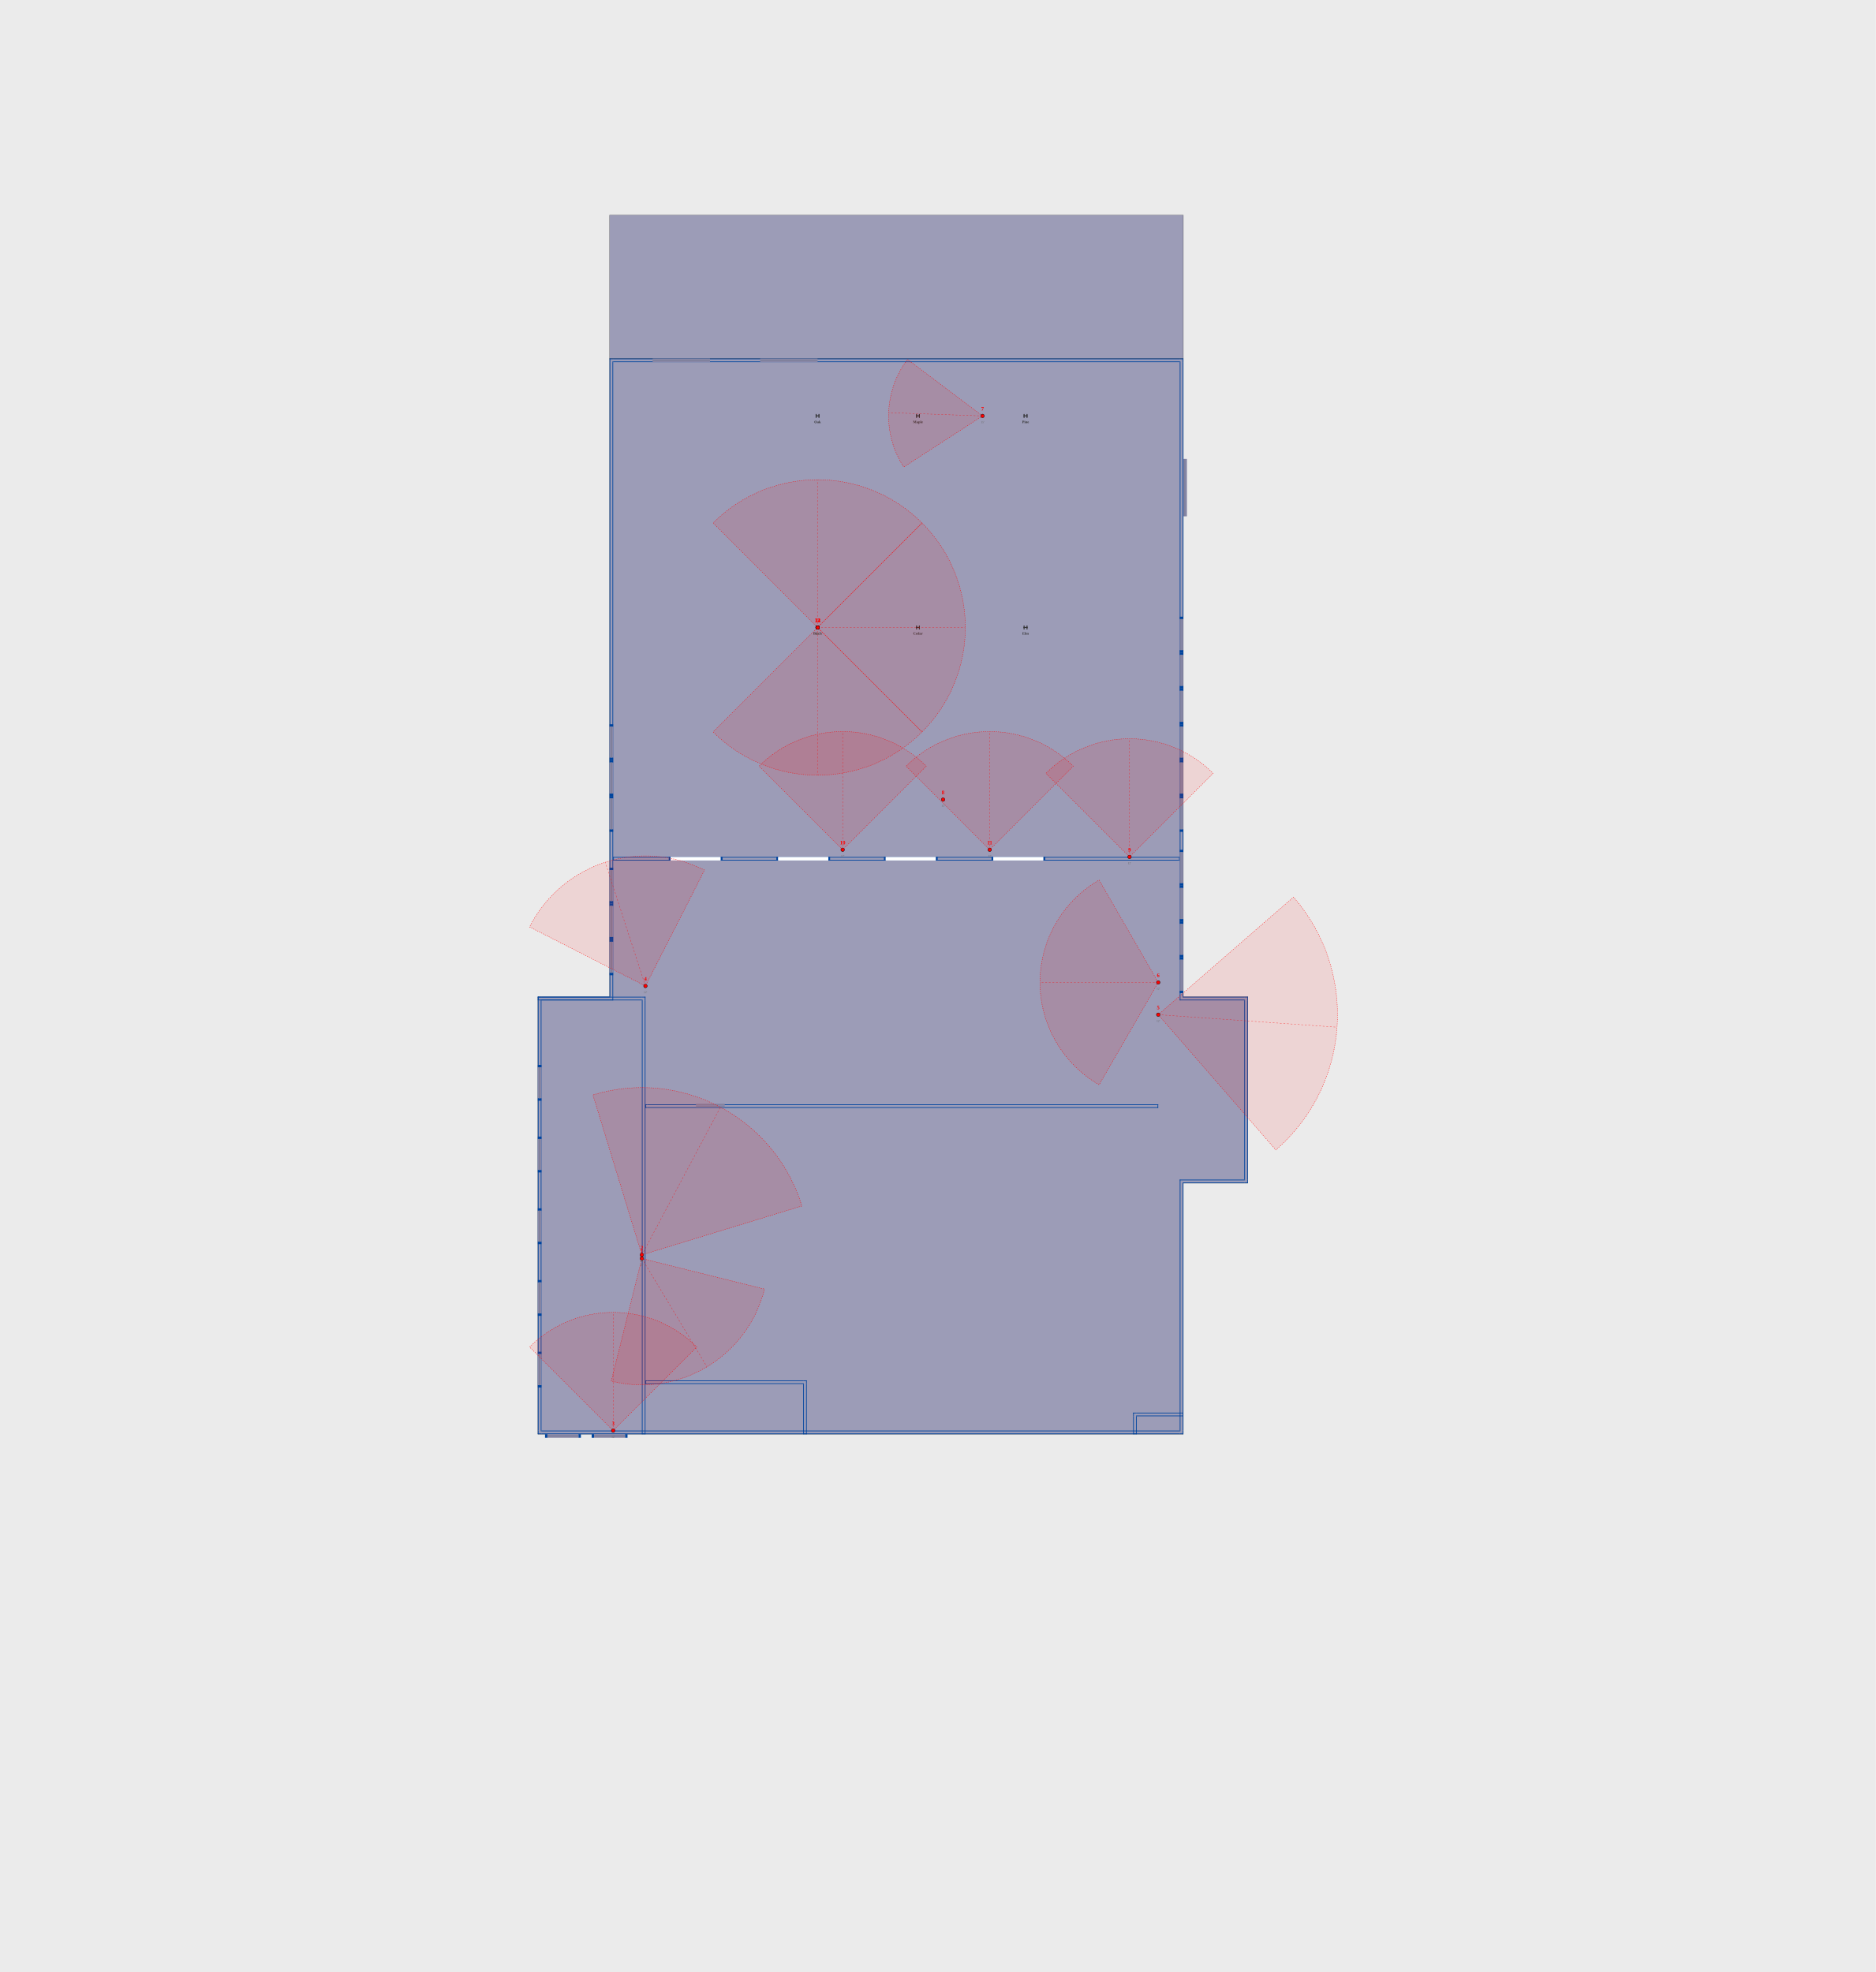
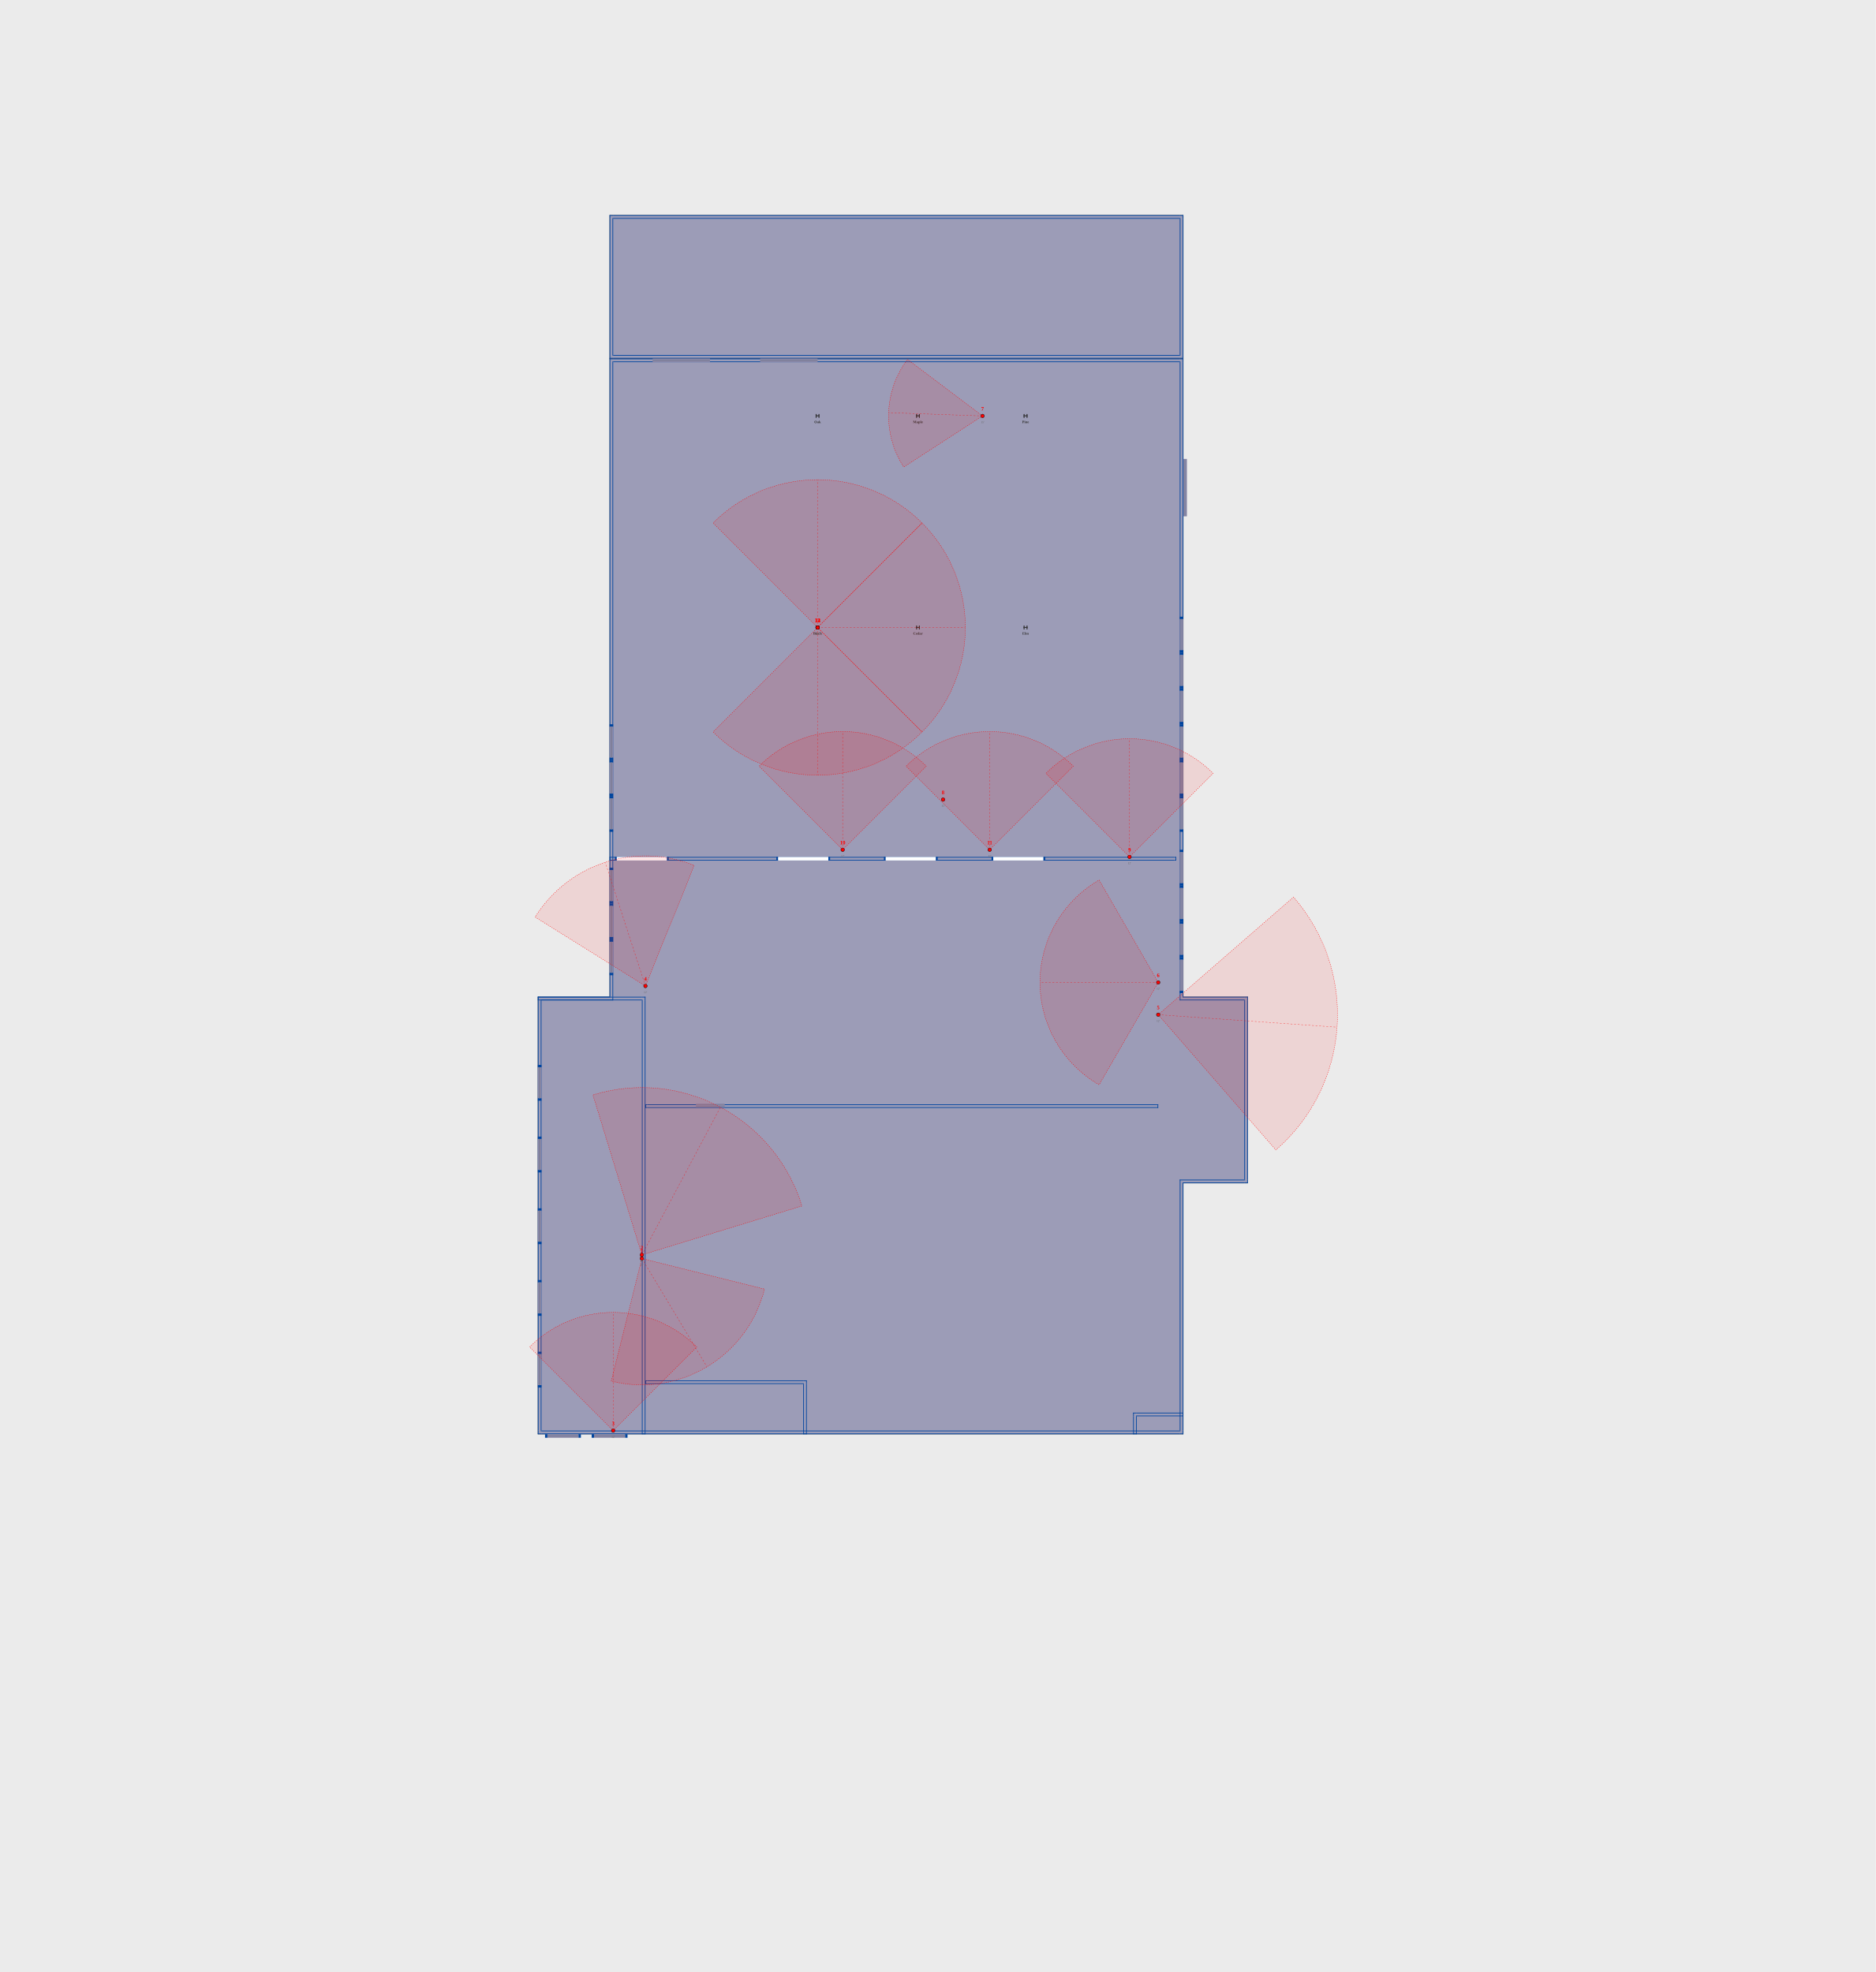
<svg xmlns="http://www.w3.org/2000/svg" width="1976.9" height="2079.0" viewBox="0 0 523 550" version="1.1" id="facility-svg">
  <g id="layer1">
    <rect id="land" width="523" height="550" x="0" y="0" style="fill:#e0e0e0;fill-opacity:0.3;stroke:none" />
    <g id="slab_venus">
      <path id="slab" d="M 170,60 L 330,60 L 330,100 L 170,100 Z" style="fill:#8888aa;fill-opacity:0.8;stroke:#000000;stroke-width:0.05" />
      <g id="venus_columns" style="display:inline">
        
      </g>
      <g id="venus_walls" style="display:inline;fill:#00449e;fill-opacity:1">
-         
-         
-         
+         <g id="corner_NW_venus_perimeter_corner0" transform="translate(170,60)">
+           <rect x="0" y="0" width="0.2" height="1" />
+           <rect x="0" y="0" width="1" height="0.2" />
+           <rect x="0.8" y="0.8" width="0.2" height="0.2" />
+         </g>
+         <g id="corner_NE_venus_perimeter_corner1" transform="translate(329,60)">
+           <rect x="0.8" y="0" width="0.2" height="1" />
+           <rect x="0" y="0" width="1" height="0.2" />
+           <rect x="0" y="0.8" width="0.2" height="0.2" />
+         </g>
+         <g id="corner_SE_venus_perimeter_corner2" transform="translate(329,99)">
+           <rect x="0.8" y="0" width="0.2" height="1" />
+           <rect x="0" y="0.8" width="1" height="0.2" />
+           <rect x="0" y="0" width="0.2" height="0.2" />
+         </g>
+         <g id="corner_SW_venus_perimeter_corner3" transform="translate(170,99)">
+           <rect x="0" y="0" width="0.2" height="1" />
+           <rect x="0" y="0.8" width="1" height="0.2" />
+           <rect x="0.8" y="0" width="0.2" height="0.2" />
+         </g>
+         <g id="wall_h_venus_perimeter_seg0" transform="translate(171,60)">
+           <rect width="158" height="0.2" x="0" y="0" />
+           <rect width="158" height="0.2" x="0" y="0.8" />
+         </g>
+         <g id="wall_v_venus_perimeter_seg1" transform="translate(329,61)">
+           <rect width="0.2" height="38" x="0" y="0" />
+           <rect width="0.2" height="38" x="0.8" y="0" />
+         </g>
+         <g id="wall_h_venus_perimeter_seg2" transform="translate(171,99)">
+           <rect width="158" height="0.2" x="0" y="0" />
+           <rect width="158" height="0.2" x="0" y="0.8" />
+         </g>
+         <g id="wall_v_venus_perimeter_seg3" transform="translate(170,61)">
+           <rect width="0.2" height="38" x="0" y="0" />
+           <rect width="0.2" height="38" x="0.8" y="0" />
+         </g>
      </g>
      <g id="venus_doors" style="display:inline">
        
      </g>
      <g id="venus_cameras" style="display:inline">
        
      </g>
    </g>
    <g id="slab_mercury">
      <path id="slab" d="M 170,100 L 330,100 L 330,278 L 348,278 L 348,330 L 330,330 L 330,400 L 150,400 L 150,278 L 170,278 Z" style="fill:#8888aa;fill-opacity:0.8;stroke:#000000;stroke-width:0.05" />
      <g id="mercury_columns" style="display:inline">
        <g id="oak" class="column">
          <g transform="translate(228,116)">
            <rect x="-0.5" y="-0.5" width="0.2" height="1" fill="#4a4a4a" stroke="#000" stroke-width="0.05" />
            <rect x="0.3" y="-0.5" width="0.2" height="1" fill="#4a4a4a" stroke="#000" stroke-width="0.05" />
            <rect x="-0.5" y="-0.1" width="1" height="0.2" fill="#4a4a4a" stroke="#000" stroke-width="0.05" />
            <text x="0" y="2" font-size="1" text-anchor="middle" fill="#333" font-weight="bold">Oak</text>
          </g>
        </g>
        <g id="maple" class="column">
          <g transform="translate(256,116)">
            <rect x="-0.5" y="-0.5" width="0.2" height="1" fill="#4a4a4a" stroke="#000" stroke-width="0.05" />
            <rect x="0.3" y="-0.5" width="0.2" height="1" fill="#4a4a4a" stroke="#000" stroke-width="0.05" />
            <rect x="-0.5" y="-0.1" width="1" height="0.2" fill="#4a4a4a" stroke="#000" stroke-width="0.05" />
            <text x="0" y="2" font-size="1" text-anchor="middle" fill="#333" font-weight="bold">Maple</text>
          </g>
        </g>
        <g id="pine" class="column">
          <g transform="translate(286,116)">
            <rect x="-0.5" y="-0.5" width="0.2" height="1" fill="#4a4a4a" stroke="#000" stroke-width="0.05" />
            <rect x="0.3" y="-0.5" width="0.2" height="1" fill="#4a4a4a" stroke="#000" stroke-width="0.05" />
            <rect x="-0.5" y="-0.1" width="1" height="0.2" fill="#4a4a4a" stroke="#000" stroke-width="0.05" />
            <text x="0" y="2" font-size="1" text-anchor="middle" fill="#333" font-weight="bold">Pine</text>
          </g>
        </g>
        <g id="birch" class="column">
          <g transform="translate(228,175)">
            <rect x="-0.5" y="-0.5" width="0.2" height="1" fill="#4a4a4a" stroke="#000" stroke-width="0.05" />
            <rect x="0.3" y="-0.5" width="0.2" height="1" fill="#4a4a4a" stroke="#000" stroke-width="0.05" />
            <rect x="-0.5" y="-0.1" width="1" height="0.2" fill="#4a4a4a" stroke="#000" stroke-width="0.05" />
            <text x="0" y="2" font-size="1" text-anchor="middle" fill="#333" font-weight="bold">Birch</text>
          </g>
        </g>
        <g id="cedar" class="column">
          <g transform="translate(256,175)">
            <rect x="-0.5" y="-0.5" width="0.2" height="1" fill="#4a4a4a" stroke="#000" stroke-width="0.05" />
            <rect x="0.3" y="-0.5" width="0.2" height="1" fill="#4a4a4a" stroke="#000" stroke-width="0.05" />
            <rect x="-0.5" y="-0.1" width="1" height="0.2" fill="#4a4a4a" stroke="#000" stroke-width="0.05" />
            <text x="0" y="2" font-size="1" text-anchor="middle" fill="#333" font-weight="bold">Cedar</text>
          </g>
        </g>
        <g id="elm" class="column">
          <g transform="translate(286,175)">
            <rect x="-0.5" y="-0.5" width="0.2" height="1" fill="#4a4a4a" stroke="#000" stroke-width="0.05" />
            <rect x="0.3" y="-0.5" width="0.2" height="1" fill="#4a4a4a" stroke="#000" stroke-width="0.05" />
            <rect x="-0.5" y="-0.1" width="1" height="0.2" fill="#4a4a4a" stroke="#000" stroke-width="0.05" />
            <text x="0" y="2" font-size="1" text-anchor="middle" fill="#333" font-weight="bold">Elm</text>
          </g>
        </g>
      </g>
      <g id="mercury_walls" style="display:inline;fill:#00449e;fill-opacity:1">
        <g id="corner_NW_mercury_perimeter_corner0" transform="translate(170,100)">
          <rect x="0" y="0" width="0.2" height="1" />
          <rect x="0" y="0" width="1" height="0.2" />
          <rect x="0.8" y="0.8" width="0.2" height="0.2" />
        </g>
        <g id="corner_NE_mercury_perimeter_corner1" transform="translate(329,100)">
          <rect x="0.8" y="0" width="0.2" height="1" />
          <rect x="0" y="0" width="1" height="0.2" />
          <rect x="0" y="0.8" width="0.2" height="0.2" />
        </g>
        <g id="corner_SW_mercury_perimeter_corner2" transform="translate(329,278)">
          <rect x="0" y="0" width="0.2" height="1" />
          <rect x="0" y="0.8" width="1" height="0.2" />
          <rect x="0.8" y="0" width="0.2" height="0.2" />
        </g>
        <g id="corner_NE_mercury_perimeter_corner3" transform="translate(347,278)">
          <rect x="0.8" y="0" width="0.2" height="1" />
          <rect x="0" y="0" width="1" height="0.2" />
          <rect x="0" y="0.8" width="0.2" height="0.2" />
        </g>
        <g id="corner_SE_mercury_perimeter_corner4" transform="translate(347,329)">
          <rect x="0.8" y="0" width="0.2" height="1" />
          <rect x="0" y="0.8" width="1" height="0.2" />
          <rect x="0" y="0" width="0.2" height="0.2" />
        </g>
        <g id="corner_NW_mercury_perimeter_corner5" transform="translate(329,329)">
          <rect x="0" y="0" width="0.2" height="1" />
          <rect x="0" y="0" width="1" height="0.2" />
          <rect x="0.8" y="0.8" width="0.2" height="0.2" />
        </g>
        <g id="corner_SE_mercury_perimeter_corner6" transform="translate(329,399)">
          <rect x="0.8" y="0" width="0.2" height="1" />
          <rect x="0" y="0.8" width="1" height="0.2" />
          <rect x="0" y="0" width="0.2" height="0.2" />
        </g>
        <g id="corner_SW_mercury_perimeter_corner7" transform="translate(150,399)">
          <rect x="0" y="0" width="0.2" height="1" />
          <rect x="0" y="0.8" width="1" height="0.2" />
          <rect x="0.8" y="0" width="0.2" height="0.2" />
        </g>
        <g id="corner_NW_mercury_perimeter_corner8" transform="translate(150,278)">
          <rect x="0" y="0" width="0.2" height="1" />
          <rect x="0" y="0" width="1" height="0.2" />
          <rect x="0.8" y="0.8" width="0.2" height="0.2" />
        </g>
        <g id="corner_SE_mercury_perimeter_corner9" transform="translate(170,278)">
          <rect x="0.8" y="0" width="0.2" height="1" />
          <rect x="0" y="0.8" width="1" height="0.2" />
          <rect x="0" y="0" width="0.2" height="0.2" />
        </g>
        <g id="wall_h_mercury_perimeter_seg0" transform="translate(171,100)">
          <rect width="158" height="0.2" x="0" y="0" />
          <rect width="158" height="0.2" x="0" y="0.8" />
        </g>
        <g id="wall_v_mercury_perimeter_seg1" transform="translate(329,101)">
          <rect width="0.2" height="177" x="0" y="0" />
          <rect width="0.2" height="177" x="0.8" y="0" />
        </g>
        <g id="wall_h_mercury_perimeter_seg2" transform="translate(330,278)">
          <rect width="17" height="0.2" x="0" y="0" />
          <rect width="17" height="0.2" x="0" y="0.8" />
        </g>
        <g id="wall_v_mercury_perimeter_seg3" transform="translate(347,279)">
          <rect width="0.2" height="50" x="0" y="0" />
          <rect width="0.2" height="50" x="0.8" y="0" />
        </g>
        <g id="wall_h_mercury_perimeter_seg4" transform="translate(330,329)">
          <rect width="17" height="0.2" x="0" y="0" />
          <rect width="17" height="0.2" x="0" y="0.8" />
        </g>
        <g id="wall_v_mercury_perimeter_seg5" transform="translate(329,330)">
          <rect width="0.2" height="69" x="0" y="0" />
          <rect width="0.2" height="69" x="0.8" y="0" />
        </g>
        <g id="wall_h_mercury_perimeter_seg6" transform="translate(151,399)">
          <rect width="178" height="0.2" x="0" y="0" />
          <rect width="178" height="0.2" x="0" y="0.8" />
        </g>
        <g id="wall_v_mercury_perimeter_seg7" transform="translate(150,279)">
          <rect width="0.2" height="120" x="0" y="0" />
          <rect width="0.2" height="120" x="0.8" y="0" />
        </g>
        <g id="wall_h_mercury_perimeter_seg8" transform="translate(151,278)">
          <rect width="19" height="0.2" x="0" y="0" />
          <rect width="19" height="0.2" x="0" y="0.8" />
        </g>
        <g id="wall_v_mercury_perimeter_seg9" transform="translate(170,101)">
          <rect width="0.2" height="177" x="0" y="0" />
          <rect width="0.2" height="177" x="0.8" y="0" />
        </g>
-         <g id="endcap_west_abigail_start" transform="translate(171,239)">
+         <g id="endcap_west_abigail_start" transform="translate(170,239)">
          <rect width="0.5" height="0.2" x="0" y="0" />
          <rect width="0.5" height="0.2" x="0" y="0.8" />
          <rect width="0.2" height="1" x="0" y="0" />
        </g>
-         <g id="wall_h_abigail_seg0" transform="translate(171.5,239)">
+         <g id="wall_h_abigail_seg0" transform="translate(170.5,239)">
          <rect width="157" height="0.2" x="0" y="0" />
          <rect width="157" height="0.2" x="0" y="0.8" />
        </g>
-         <g id="endcap_east_abigail_end" transform="translate(328.5,239)">
+         <g id="endcap_east_abigail_end" transform="translate(327.5,239)">
          <rect width="0.5" height="0.2" x="0" y="0" />
          <rect width="0.5" height="0.2" x="0" y="0.8" />
          <rect width="0.2" height="1" x="0.3" y="0" />
        </g>
        <g id="endcap_west_alice_start" transform="translate(180,385)">
          <rect width="0.5" height="0.2" x="0" y="0" />
          <rect width="0.5" height="0.2" x="0" y="0.8" />
          <rect width="0.2" height="1" x="0" y="0" />
        </g>
        <g id="wall_h_alice_seg0" transform="translate(180.5,385)">
          <rect width="43.5" height="0.2" x="0" y="0" />
          <rect width="43.5" height="0.2" x="0" y="0.8" />
        </g>
        <g id="corner_NE_alice_corner0" transform="translate(224,385)">
          <rect x="0.8" y="0" width="0.2" height="1" />
          <rect x="0" y="0" width="1" height="0.2" />
          <rect x="0" y="0.8" width="0.2" height="0.2" />
        </g>
        <g id="wall_v_alice_seg1" transform="translate(224,386)">
          <rect width="0.2" height="13.5" x="0" y="0" />
          <rect width="0.2" height="13.5" x="0.8" y="0" />
        </g>
        <g id="endcap_south_alice_end" transform="translate(224,399.5)">
          <rect width="0.2" height="0.5" x="0" y="0" />
          <rect width="0.2" height="0.5" x="0.8" y="0" />
          <rect width="1" height="0.2" x="0" y="0.3" />
        </g>
        <g id="endcap_south_amelia_start" transform="translate(316,399.5)">
          <rect width="0.2" height="0.5" x="0" y="0" />
          <rect width="0.2" height="0.5" x="0.8" y="0" />
          <rect width="1" height="0.2" x="0" y="0.3" />
        </g>
        <g id="wall_v_amelia_seg0" transform="translate(316,395)">
          <rect width="0.2" height="4.5" x="0" y="0" />
          <rect width="0.2" height="4.5" x="0.8" y="0" />
        </g>
        <g id="corner_NW_amelia_corner0" transform="translate(316,394)">
          <rect x="0" y="0" width="0.2" height="1" />
          <rect x="0" y="0" width="1" height="0.2" />
          <rect x="0.8" y="0.8" width="0.2" height="0.2" />
        </g>
        <g id="wall_h_amelia_seg1" transform="translate(317,394)">
          <rect width="12.5" height="0.2" x="0" y="0" />
          <rect width="12.5" height="0.2" x="0" y="0.8" />
        </g>
        <g id="endcap_east_amelia_end" transform="translate(329.5,394)">
          <rect width="0.5" height="0.2" x="0" y="0" />
          <rect width="0.5" height="0.2" x="0" y="0.8" />
          <rect width="0.2" height="1" x="0.3" y="0" />
        </g>
        <g id="endcap_west_anne_start" transform="translate(150,278)">
          <rect width="0.5" height="0.2" x="0" y="0" />
          <rect width="0.5" height="0.2" x="0" y="0.8" />
          <rect width="0.2" height="1" x="0" y="0" />
        </g>
        <g id="wall_h_anne_seg0" transform="translate(150.5,278)">
          <rect width="28.5" height="0.2" x="0" y="0" />
          <rect width="28.5" height="0.2" x="0" y="0.8" />
        </g>
        <g id="corner_NE_anne_corner0" transform="translate(179,278)">
          <rect x="0.8" y="0" width="0.2" height="1" />
          <rect x="0" y="0" width="1" height="0.2" />
          <rect x="0" y="0.8" width="0.2" height="0.2" />
        </g>
        <g id="wall_v_anne_seg1" transform="translate(179,279)">
          <rect width="0.2" height="120.5" x="0" y="0" />
          <rect width="0.2" height="120.5" x="0.8" y="0" />
        </g>
        <g id="endcap_south_anne_end" transform="translate(179,399.5)">
          <rect width="0.2" height="0.5" x="0" y="0" />
          <rect width="0.2" height="0.5" x="0.8" y="0" />
          <rect width="1" height="0.2" x="0" y="0.3" />
        </g>
        <g id="endcap_west_beatrice_start" transform="translate(180,308)">
          <rect width="0.5" height="0.2" x="0" y="0" />
          <rect width="0.5" height="0.2" x="0" y="0.8" />
          <rect width="0.2" height="1" x="0" y="0" />
        </g>
        <g id="wall_h_beatrice_seg0" transform="translate(180.5,308)">
          <rect width="142" height="0.2" x="0" y="0" />
          <rect width="142" height="0.2" x="0" y="0.8" />
        </g>
        <g id="endcap_east_beatrice_end" transform="translate(322.5,308)">
          <rect width="0.5" height="0.2" x="0" y="0" />
          <rect width="0.5" height="0.2" x="0" y="0.8" />
          <rect width="0.2" height="1" x="0.3" y="0" />
        </g>
      </g>
      <g id="mercury_doors" style="display:inline">
        <g id="door_washington" transform="translate(190,100)">
          <rect x="-8" y="0" width="0" height="1" fill="#00449e" />
          <rect x="-8" y="0" width="16" height="1" fill="#8888aa" />
          <rect x="8" y="0" width="0" height="1" fill="#00449e" />
          <line x1="-8" y1="0.33" x2="8" y2="0.33" stroke="#666" stroke-width="0.05" />
          <line x1="-8" y1="0.67" x2="8" y2="0.67" stroke="#666" stroke-width="0.05" />
        </g>
        <g id="door_lincoln" transform="translate(220,100)">
          <rect x="-8" y="0" width="0" height="1" fill="#00449e" />
          <rect x="-8" y="0" width="16" height="1" fill="#8888aa" />
          <rect x="8" y="0" width="0" height="1" fill="#00449e" />
          <line x1="-8" y1="0.33" x2="8" y2="0.33" stroke="#666" stroke-width="0.05" />
          <line x1="-8" y1="0.67" x2="8" y2="0.67" stroke="#666" stroke-width="0.05" />
        </g>
        <g id="door_jefferson" transform="translate(329,272)">
          <rect x="0" y="-5" width="1" height="0.667" fill="#00449e" />
          <rect x="0" y="-4.333" width="1" height="8.667" fill="#8888aa" />
          <rect x="0" y="4.333" width="1" height="0.667" fill="#00449e" />
          <line x1="0.33" y1="-4.333" x2="0.33" y2="4.333" stroke="#666" stroke-width="0.05" />
          <line x1="0.67" y1="-4.333" x2="0.67" y2="4.333" stroke="#666" stroke-width="0.05" />
        </g>
        <g id="door_adams" transform="translate(329,262)">
          <rect x="0" y="-5" width="1" height="0.667" fill="#00449e" />
          <rect x="0" y="-4.333" width="1" height="8.667" fill="#8888aa" />
          <rect x="0" y="4.333" width="1" height="0.667" fill="#00449e" />
          <line x1="0.33" y1="-4.333" x2="0.33" y2="4.333" stroke="#666" stroke-width="0.05" />
          <line x1="0.67" y1="-4.333" x2="0.67" y2="4.333" stroke="#666" stroke-width="0.05" />
        </g>
        <g id="door_madison" transform="translate(329,252)">
          <rect x="0" y="-5" width="1" height="0.667" fill="#00449e" />
          <rect x="0" y="-4.333" width="1" height="8.667" fill="#8888aa" />
          <rect x="0" y="4.333" width="1" height="0.667" fill="#00449e" />
          <line x1="0.33" y1="-4.333" x2="0.33" y2="4.333" stroke="#666" stroke-width="0.05" />
          <line x1="0.67" y1="-4.333" x2="0.67" y2="4.333" stroke="#666" stroke-width="0.05" />
        </g>
        <g id="door_monroe" transform="translate(329,242)">
          <rect x="0" y="-5" width="1" height="0.667" fill="#00449e" />
          <rect x="0" y="-4.333" width="1" height="8.667" fill="#8888aa" />
          <rect x="0" y="4.333" width="1" height="0.667" fill="#00449e" />
          <line x1="0.33" y1="-4.333" x2="0.33" y2="4.333" stroke="#666" stroke-width="0.05" />
          <line x1="0.67" y1="-4.333" x2="0.67" y2="4.333" stroke="#666" stroke-width="0.05" />
        </g>
        <g id="door_jackson" transform="translate(329,227)">
          <rect x="0" y="-5" width="1" height="0.667" fill="#00449e" />
          <rect x="0" y="-4.333" width="1" height="8.667" fill="#8888aa" />
          <rect x="0" y="4.333" width="1" height="0.667" fill="#00449e" />
          <line x1="0.33" y1="-4.333" x2="0.33" y2="4.333" stroke="#666" stroke-width="0.05" />
          <line x1="0.67" y1="-4.333" x2="0.67" y2="4.333" stroke="#666" stroke-width="0.05" />
        </g>
        <g id="door_vanburen" transform="translate(329,217)">
          <rect x="0" y="-5" width="1" height="0.667" fill="#00449e" />
          <rect x="0" y="-4.333" width="1" height="8.667" fill="#8888aa" />
          <rect x="0" y="4.333" width="1" height="0.667" fill="#00449e" />
          <line x1="0.33" y1="-4.333" x2="0.33" y2="4.333" stroke="#666" stroke-width="0.05" />
          <line x1="0.67" y1="-4.333" x2="0.67" y2="4.333" stroke="#666" stroke-width="0.05" />
        </g>
        <g id="door_harrison" transform="translate(329,207)">
          <rect x="0" y="-5" width="1" height="0.667" fill="#00449e" />
          <rect x="0" y="-4.333" width="1" height="8.667" fill="#8888aa" />
          <rect x="0" y="4.333" width="1" height="0.667" fill="#00449e" />
          <line x1="0.33" y1="-4.333" x2="0.33" y2="4.333" stroke="#666" stroke-width="0.05" />
          <line x1="0.67" y1="-4.333" x2="0.67" y2="4.333" stroke="#666" stroke-width="0.05" />
        </g>
        <g id="door_tyler" transform="translate(329,197)">
          <rect x="0" y="-5" width="1" height="0.667" fill="#00449e" />
          <rect x="0" y="-4.333" width="1" height="8.667" fill="#8888aa" />
          <rect x="0" y="4.333" width="1" height="0.667" fill="#00449e" />
          <line x1="0.33" y1="-4.333" x2="0.33" y2="4.333" stroke="#666" stroke-width="0.05" />
          <line x1="0.67" y1="-4.333" x2="0.67" y2="4.333" stroke="#666" stroke-width="0.05" />
        </g>
        <g id="door_polk" transform="translate(329,187)">
          <rect x="0" y="-5" width="1" height="0.667" fill="#00449e" />
          <rect x="0" y="-4.333" width="1" height="8.667" fill="#8888aa" />
          <rect x="0" y="4.333" width="1" height="0.667" fill="#00449e" />
          <line x1="0.33" y1="-4.333" x2="0.33" y2="4.333" stroke="#666" stroke-width="0.05" />
          <line x1="0.67" y1="-4.333" x2="0.67" y2="4.333" stroke="#666" stroke-width="0.05" />
        </g>
        <g id="door_taylor" transform="translate(329,177)">
          <rect x="0" y="-5" width="1" height="0.667" fill="#00449e" />
          <rect x="0" y="-4.333" width="1" height="8.667" fill="#8888aa" />
          <rect x="0" y="4.333" width="1" height="0.667" fill="#00449e" />
          <line x1="0.33" y1="-4.333" x2="0.33" y2="4.333" stroke="#666" stroke-width="0.05" />
          <line x1="0.67" y1="-4.333" x2="0.67" y2="4.333" stroke="#666" stroke-width="0.05" />
        </g>
        <g id="door_grant" transform="translate(170,267)">
          <rect x="0" y="-5" width="1" height="0.667" fill="#00449e" />
          <rect x="0" y="-4.333" width="1" height="8.667" fill="#8888aa" />
          <rect x="0" y="4.333" width="1" height="0.667" fill="#00449e" />
          <line x1="0.33" y1="-4.333" x2="0.33" y2="4.333" stroke="#666" stroke-width="0.05" />
          <line x1="0.67" y1="-4.333" x2="0.67" y2="4.333" stroke="#666" stroke-width="0.05" />
        </g>
        <g id="door_hayes" transform="translate(170,257)">
          <rect x="0" y="-5" width="1" height="0.667" fill="#00449e" />
          <rect x="0" y="-4.333" width="1" height="8.667" fill="#8888aa" />
          <rect x="0" y="4.333" width="1" height="0.667" fill="#00449e" />
          <line x1="0.33" y1="-4.333" x2="0.33" y2="4.333" stroke="#666" stroke-width="0.05" />
          <line x1="0.67" y1="-4.333" x2="0.67" y2="4.333" stroke="#666" stroke-width="0.05" />
        </g>
        <g id="door_garfield" transform="translate(170,247)">
          <rect x="0" y="-5" width="1" height="0.667" fill="#00449e" />
          <rect x="0" y="-4.333" width="1" height="8.667" fill="#8888aa" />
          <rect x="0" y="4.333" width="1" height="0.667" fill="#00449e" />
          <line x1="0.33" y1="-4.333" x2="0.33" y2="4.333" stroke="#666" stroke-width="0.05" />
          <line x1="0.67" y1="-4.333" x2="0.67" y2="4.333" stroke="#666" stroke-width="0.05" />
        </g>
        <g id="door_arthur" transform="translate(170,227)">
          <rect x="0" y="-5" width="1" height="0.667" fill="#00449e" />
          <rect x="0" y="-4.333" width="1" height="8.667" fill="#8888aa" />
          <rect x="0" y="4.333" width="1" height="0.667" fill="#00449e" />
          <line x1="0.33" y1="-4.333" x2="0.33" y2="4.333" stroke="#666" stroke-width="0.05" />
          <line x1="0.67" y1="-4.333" x2="0.67" y2="4.333" stroke="#666" stroke-width="0.05" />
        </g>
        <g id="door_cleveland" transform="translate(170,217)">
          <rect x="0" y="-5" width="1" height="0.667" fill="#00449e" />
          <rect x="0" y="-4.333" width="1" height="8.667" fill="#8888aa" />
          <rect x="0" y="4.333" width="1" height="0.667" fill="#00449e" />
          <line x1="0.33" y1="-4.333" x2="0.33" y2="4.333" stroke="#666" stroke-width="0.05" />
          <line x1="0.67" y1="-4.333" x2="0.67" y2="4.333" stroke="#666" stroke-width="0.05" />
        </g>
        <g id="door_mckinley" transform="translate(170,207)">
          <rect x="0" y="-5" width="1" height="0.667" fill="#00449e" />
          <rect x="0" y="-4.333" width="1" height="8.667" fill="#8888aa" />
          <rect x="0" y="4.333" width="1" height="0.667" fill="#00449e" />
          <line x1="0.33" y1="-4.333" x2="0.33" y2="4.333" stroke="#666" stroke-width="0.05" />
          <line x1="0.67" y1="-4.333" x2="0.67" y2="4.333" stroke="#666" stroke-width="0.05" />
        </g>
        <g id="door_roosevelt" transform="translate(157,400)">
          <rect x="-5" y="0" width="0.667" height="1" fill="#00449e" />
          <rect x="-4.333" y="0" width="8.667" height="1" fill="#8888aa" />
          <rect x="4.333" y="0" width="0.667" height="1" fill="#00449e" />
          <line x1="-4.333" y1="0.33" x2="4.333" y2="0.33" stroke="#666" stroke-width="0.05" />
          <line x1="-4.333" y1="0.67" x2="4.333" y2="0.67" stroke="#666" stroke-width="0.05" />
        </g>
        <g id="door_taft" transform="translate(170,400)">
          <rect x="-5" y="0" width="0.667" height="1" fill="#00449e" />
          <rect x="-4.333" y="0" width="8.667" height="1" fill="#8888aa" />
          <rect x="4.333" y="0" width="0.667" height="1" fill="#00449e" />
          <line x1="-4.333" y1="0.33" x2="4.333" y2="0.33" stroke="#666" stroke-width="0.05" />
          <line x1="-4.333" y1="0.67" x2="4.333" y2="0.67" stroke="#666" stroke-width="0.05" />
        </g>
        <g id="door_wilson" transform="translate(150,382)">
          <rect x="0" y="-5" width="1" height="0.667" fill="#00449e" />
          <rect x="0" y="-4.333" width="1" height="8.667" fill="#8888aa" />
          <rect x="0" y="4.333" width="1" height="0.667" fill="#00449e" />
          <line x1="0.33" y1="-4.333" x2="0.33" y2="4.333" stroke="#666" stroke-width="0.05" />
          <line x1="0.67" y1="-4.333" x2="0.67" y2="4.333" stroke="#666" stroke-width="0.05" />
        </g>
        <g id="door_harding" transform="translate(150,362)">
          <rect x="0" y="-5" width="1" height="0.667" fill="#00449e" />
          <rect x="0" y="-4.333" width="1" height="8.667" fill="#8888aa" />
          <rect x="0" y="4.333" width="1" height="0.667" fill="#00449e" />
          <line x1="0.33" y1="-4.333" x2="0.33" y2="4.333" stroke="#666" stroke-width="0.05" />
          <line x1="0.67" y1="-4.333" x2="0.67" y2="4.333" stroke="#666" stroke-width="0.05" />
        </g>
        <g id="door_coolidge" transform="translate(150,342)">
          <rect x="0" y="-5" width="1" height="0.667" fill="#00449e" />
          <rect x="0" y="-4.333" width="1" height="8.667" fill="#8888aa" />
          <rect x="0" y="4.333" width="1" height="0.667" fill="#00449e" />
          <line x1="0.33" y1="-4.333" x2="0.33" y2="4.333" stroke="#666" stroke-width="0.05" />
          <line x1="0.67" y1="-4.333" x2="0.67" y2="4.333" stroke="#666" stroke-width="0.05" />
        </g>
        <g id="door_hoover" transform="translate(150,322)">
          <rect x="0" y="-5" width="1" height="0.667" fill="#00449e" />
          <rect x="0" y="-4.333" width="1" height="8.667" fill="#8888aa" />
          <rect x="0" y="4.333" width="1" height="0.667" fill="#00449e" />
          <line x1="0.33" y1="-4.333" x2="0.33" y2="4.333" stroke="#666" stroke-width="0.05" />
          <line x1="0.67" y1="-4.333" x2="0.67" y2="4.333" stroke="#666" stroke-width="0.05" />
        </g>
        <g id="door_truman" transform="translate(150,302)">
          <rect x="0" y="-5" width="1" height="0.667" fill="#00449e" />
          <rect x="0" y="-4.333" width="1" height="8.667" fill="#8888aa" />
          <rect x="0" y="4.333" width="1" height="0.667" fill="#00449e" />
          <line x1="0.33" y1="-4.333" x2="0.33" y2="4.333" stroke="#666" stroke-width="0.05" />
          <line x1="0.67" y1="-4.333" x2="0.67" y2="4.333" stroke="#666" stroke-width="0.05" />
        </g>
        <g id="door_carter" transform="translate(330,136)">
          <rect x="0" y="-8" width="1" height="0" fill="#00449e" />
          <rect x="0" y="-8" width="1" height="16" fill="#8888aa" />
          <rect x="0" y="8" width="1" height="0" fill="#00449e" />
          <line x1="0.33" y1="-8" x2="0.33" y2="8" stroke="#666" stroke-width="0.05" />
          <line x1="0.67" y1="-8" x2="0.67" y2="8" stroke="#666" stroke-width="0.05" />
        </g>
-         <g id="door_eisenhower" transform="translate(194,239)">
+         <g id="door_eisenhower" transform="translate(179,239)">
          <rect x="-7.5" y="0" width="0.5" height="1" fill="#00449e" />
          <rect x="-7" y="0" width="14" height="1" fill="#ffffff" />
          <rect x="7" y="0" width="0.5" height="1" fill="#00449e" />
        </g>
        <g id="door_kennedy" transform="translate(224,239)">
          <rect x="-7.5" y="0" width="0.5" height="1" fill="#00449e" />
          <rect x="-7" y="0" width="14" height="1" fill="#ffffff" />
          <rect x="7" y="0" width="0.5" height="1" fill="#00449e" />
        </g>
        <g id="door_johnson" transform="translate(254,239)">
          <rect x="-7.5" y="0" width="0.5" height="1" fill="#00449e" />
          <rect x="-7" y="0" width="14" height="1" fill="#ffffff" />
          <rect x="7" y="0" width="0.5" height="1" fill="#00449e" />
        </g>
        <g id="door_nixon" transform="translate(284,239)">
          <rect x="-7.5" y="0" width="0.5" height="1" fill="#00449e" />
          <rect x="-7" y="0" width="14" height="1" fill="#ffffff" />
          <rect x="7" y="0" width="0.5" height="1" fill="#00449e" />
        </g>
        <g id="door_quincy" transform="translate(198.1,307.8)">
          <rect x="-4" y="0" width="0" height="1" fill="#00449e" />
          <rect x="-4" y="0" width="8" height="1" fill="#8888aa" />
          <rect x="4" y="0" width="0" height="1" fill="#00449e" />
          <line x1="-4" y1="0.33" x2="4" y2="0.33" stroke="#666" stroke-width="0.05" />
          <line x1="-4" y1="0.67" x2="4" y2="0.67" stroke="#666" stroke-width="0.05" />
        </g>
      </g>
      <g id="mercury_cameras" style="display:inline">
        <g id="bagel" class="camera">
          <circle cx="179" cy="351" r="0.5" fill="#ff0000" stroke="#000" stroke-width="0.1" />
          <text x="179" y="349.5" font-size="1.5" text-anchor="middle" fill="#ff0000" font-weight="bold">1</text>
          <text x="179" y="353" font-size="0.8" text-anchor="middle" fill="#666">12'</text>
          <line x1="179" y1="351" x2="197.155" y2="381.215" stroke="#ff0000" stroke-width="0.1" stroke-dasharray="0.5,0.5" opacity="0.7" />
          <path d="M 179,351 L 213.203,359.528 A 35.25,35.25 0 0,1 170.472,385.203 Z" fill="#ff0000" fill-opacity="0.1" stroke="#ff0000" stroke-width="0.1" stroke-dasharray="0.3,0.3" />
        </g>
        <g id="bacon" class="camera">
          <circle cx="179" cy="350" r="0.5" fill="#ff0000" stroke="#000" stroke-width="0.1" />
          <text x="179" y="348.5" font-size="1.5" text-anchor="middle" fill="#ff0000" font-weight="bold">2</text>
          <text x="179" y="352" font-size="0.8" text-anchor="middle" fill="#666">14'</text>
          <line x1="179" y1="350" x2="200.908" y2="308.798" stroke="#ff0000" stroke-width="0.1" stroke-dasharray="0.5,0.5" opacity="0.7" />
          <path d="M 179,350 L 165.357,305.375 A 46.664,46.664 0 0,1 223.625,336.357 Z" fill="#ff0000" fill-opacity="0.1" stroke="#ff0000" stroke-width="0.1" stroke-dasharray="0.3,0.3" />
        </g>
        <g id="beef" class="camera">
          <circle cx="171" cy="399" r="0.5" fill="#ff0000" stroke="#000" stroke-width="0.1" />
          <text x="171" y="397.5" font-size="1.5" text-anchor="middle" fill="#ff0000" font-weight="bold">3</text>
          <text x="171" y="401" font-size="0.8" text-anchor="middle" fill="#666">12'</text>
          <line x1="171" y1="399" x2="171" y2="366.03" stroke="#ff0000" stroke-width="0.1" stroke-dasharray="0.5,0.5" opacity="0.7" />
          <path d="M 171,399 L 147.687,375.687 A 32.97,32.97 0 0,1 194.313,375.687 Z" fill="#ff0000" fill-opacity="0.1" stroke="#ff0000" stroke-width="0.1" stroke-dasharray="0.3,0.3" />
        </g>
        <g id="biscuit" class="camera">
          <circle cx="180" cy="275" r="0.5" fill="#ff0000" stroke="#000" stroke-width="0.1" />
          <text x="180" y="273.5" font-size="1.5" text-anchor="middle" fill="#ff0000" font-weight="bold">4</text>
          <text x="180" y="277" font-size="0.8" text-anchor="middle" fill="#666">12'</text>
          <line x1="180" y1="275" x2="168.787" y2="240.491" stroke="#ff0000" stroke-width="0.1" stroke-dasharray="0.5,0.5" opacity="0.7" />
-           <path d="M 180,275 L 147.67,258.527 A 36.285,36.285 0 0,1 196.473,242.67 Z" fill="#ff0000" fill-opacity="0.1" stroke="#ff0000" stroke-width="0.1" stroke-dasharray="0.3,0.3" />
+           <path d="M 180,275 L 149.229,255.772 A 36.285,36.285 0 0,1 193.592,241.357 Z" fill="#ff0000" fill-opacity="0.1" stroke="#ff0000" stroke-width="0.1" stroke-dasharray="0.3,0.3" />
        </g>
        <g id="bread" class="camera">
          <circle cx="323" cy="283" r="0.5" fill="#ff0000" stroke="#000" stroke-width="0.1" />
          <text x="323" y="281.5" font-size="1.5" text-anchor="middle" fill="#ff0000" font-weight="bold">5</text>
          <text x="323" y="285" font-size="0.8" text-anchor="middle" fill="#666">12'</text>
          <line x1="323" y1="283" x2="372.878" y2="286.488" stroke="#ff0000" stroke-width="0.1" stroke-dasharray="0.5,0.5" opacity="0.7" />
          <path d="M 323,283 L 360.735,250.197 A 50,50 0 0,1 355.803,320.735 Z" fill="#ff0000" fill-opacity="0.1" stroke="#ff0000" stroke-width="0.1" stroke-dasharray="0.3,0.3" />
        </g>
        <g id="brownie" class="camera">
          <circle cx="323" cy="274" r="0.5" fill="#ff0000" stroke="#000" stroke-width="0.1" />
          <text x="323" y="272.5" font-size="1.5" text-anchor="middle" fill="#ff0000" font-weight="bold">6</text>
          <text x="323" y="276" font-size="0.8" text-anchor="middle" fill="#666">12'</text>
          <line x1="323" y1="274" x2="290.03" y2="274" stroke="#ff0000" stroke-width="0.1" stroke-dasharray="0.5,0.5" opacity="0.7" />
          <path d="M 323,274 L 306.515,302.553 A 32.97,32.97 0 0,1 306.515,245.447 Z" fill="#ff0000" fill-opacity="0.1" stroke="#ff0000" stroke-width="0.1" stroke-dasharray="0.3,0.3" />
        </g>
        <g id="burger" class="camera">
          <circle cx="274" cy="116" r="0.5" fill="#ff0000" stroke="#000" stroke-width="0.1" />
          <text x="274" y="114.5" font-size="1.5" text-anchor="middle" fill="#ff0000" font-weight="bold">7</text>
          <text x="274" y="118" font-size="0.8" text-anchor="middle" fill="#666">15'</text>
          <line x1="274" y1="116" x2="247.824" y2="115.086" stroke="#ff0000" stroke-width="0.1" stroke-dasharray="0.5,0.5" opacity="0.7" />
          <path d="M 274,116 L 252.034,130.265 A 26.191,26.191 0 0,1 253.083,100.238 Z" fill="#ff0000" fill-opacity="0.1" stroke="#ff0000" stroke-width="0.1" stroke-dasharray="0.3,0.3" />
        </g>
        <g id="butter" class="camera">
          <circle cx="263" cy="223" r="0.5" fill="#ff0000" stroke="#000" stroke-width="0.1" />
          <text x="263" y="221.5" font-size="1.5" text-anchor="middle" fill="#ff0000" font-weight="bold">8</text>
          <text x="263" y="225" font-size="0.8" text-anchor="middle" fill="#666">15'</text>
          <line x1="263" y1="223" x2="263" y2="223" stroke="#ff0000" stroke-width="0.1" stroke-dasharray="0.5,0.5" opacity="0.7" />
          <path d="M 263,223 L 263,223 A 9.184850993605148e-16,9.184850993605148e-16 0 0,1 263,223 Z" fill="#ff0000" fill-opacity="0.1" stroke="#ff0000" stroke-width="0.1" stroke-dasharray="0.3,0.3" />
        </g>
        <g id="cake" class="camera">
          <circle cx="315" cy="239" r="0.5" fill="#ff0000" stroke="#000" stroke-width="0.1" />
          <text x="315" y="237.5" font-size="1.5" text-anchor="middle" fill="#ff0000" font-weight="bold">9</text>
          <text x="315" y="241" font-size="0.8" text-anchor="middle" fill="#666">12'</text>
          <line x1="315" y1="239" x2="315" y2="206.03" stroke="#ff0000" stroke-width="0.1" stroke-dasharray="0.5,0.5" opacity="0.7" />
          <path d="M 315,239 L 291.687,215.687 A 32.97,32.97 0 0,1 338.313,215.687 Z" fill="#ff0000" fill-opacity="0.1" stroke="#ff0000" stroke-width="0.1" stroke-dasharray="0.3,0.3" />
        </g>
        <g id="candy" class="camera">
          <circle cx="235" cy="237" r="0.5" fill="#ff0000" stroke="#000" stroke-width="0.1" />
          <text x="235" y="235.5" font-size="1.5" text-anchor="middle" fill="#ff0000" font-weight="bold">10</text>
          <text x="235" y="239" font-size="0.8" text-anchor="middle" fill="#666">12'</text>
          <line x1="235" y1="237" x2="235" y2="204.03" stroke="#ff0000" stroke-width="0.1" stroke-dasharray="0.5,0.5" opacity="0.7" />
          <path d="M 235,237 L 211.687,213.687 A 32.97,32.97 0 0,1 258.313,213.687 Z" fill="#ff0000" fill-opacity="0.1" stroke="#ff0000" stroke-width="0.1" stroke-dasharray="0.3,0.3" />
        </g>
        <g id="cheese" class="camera">
          <circle cx="276" cy="237" r="0.5" fill="#ff0000" stroke="#000" stroke-width="0.1" />
          <text x="276" y="235.5" font-size="1.5" text-anchor="middle" fill="#ff0000" font-weight="bold">11</text>
          <text x="276" y="239" font-size="0.8" text-anchor="middle" fill="#666">12'</text>
          <line x1="276" y1="237" x2="276" y2="204.03" stroke="#ff0000" stroke-width="0.1" stroke-dasharray="0.5,0.5" opacity="0.7" />
          <path d="M 276,237 L 252.687,213.687 A 32.97,32.97 0 0,1 299.313,213.687 Z" fill="#ff0000" fill-opacity="0.1" stroke="#ff0000" stroke-width="0.1" stroke-dasharray="0.3,0.3" />
        </g>
        <g id="chicken" class="camera">
          <circle cx="228" cy="175" r="0.5" fill="#ff0000" stroke="#000" stroke-width="0.1" />
          <text x="228" y="173.5" font-size="1.5" text-anchor="middle" fill="#ff0000" font-weight="bold">12</text>
          <text x="228" y="177" font-size="0.8" text-anchor="middle" fill="#666">15'</text>
          <line x1="228" y1="175" x2="228" y2="133.788" stroke="#ff0000" stroke-width="0.1" stroke-dasharray="0.5,0.5" opacity="0.7" />
          <path d="M 228,175 L 198.859,145.859 A 41.212,41.212 0 0,1 257.141,145.859 Z" fill="#ff0000" fill-opacity="0.1" stroke="#ff0000" stroke-width="0.1" stroke-dasharray="0.3,0.3" />
        </g>
        <g id="chili" class="camera">
          <circle cx="228" cy="175" r="0.5" fill="#ff0000" stroke="#000" stroke-width="0.1" />
          <text x="228" y="173.5" font-size="1.5" text-anchor="middle" fill="#ff0000" font-weight="bold">13</text>
          <text x="228" y="177" font-size="0.8" text-anchor="middle" fill="#666">15'</text>
          <line x1="228" y1="175" x2="269.212" y2="175" stroke="#ff0000" stroke-width="0.1" stroke-dasharray="0.5,0.5" opacity="0.7" />
          <path d="M 228,175 L 257.141,145.859 A 41.212,41.212 0 0,1 257.141,204.141 Z" fill="#ff0000" fill-opacity="0.1" stroke="#ff0000" stroke-width="0.1" stroke-dasharray="0.3,0.3" />
        </g>
        <g id="chocolate" class="camera">
          <circle cx="228" cy="175" r="0.5" fill="#ff0000" stroke="#000" stroke-width="0.1" />
          <text x="228" y="173.5" font-size="1.5" text-anchor="middle" fill="#ff0000" font-weight="bold">14</text>
          <text x="228" y="177" font-size="0.8" text-anchor="middle" fill="#666">15'</text>
          <line x1="228" y1="175" x2="228" y2="216.212" stroke="#ff0000" stroke-width="0.1" stroke-dasharray="0.5,0.5" opacity="0.7" />
          <path d="M 228,175 L 257.141,204.141 A 41.212,41.212 0 0,1 198.859,204.141 Z" fill="#ff0000" fill-opacity="0.1" stroke="#ff0000" stroke-width="0.1" stroke-dasharray="0.3,0.3" />
        </g>
      </g>
    </g>
  </g>
</svg>
